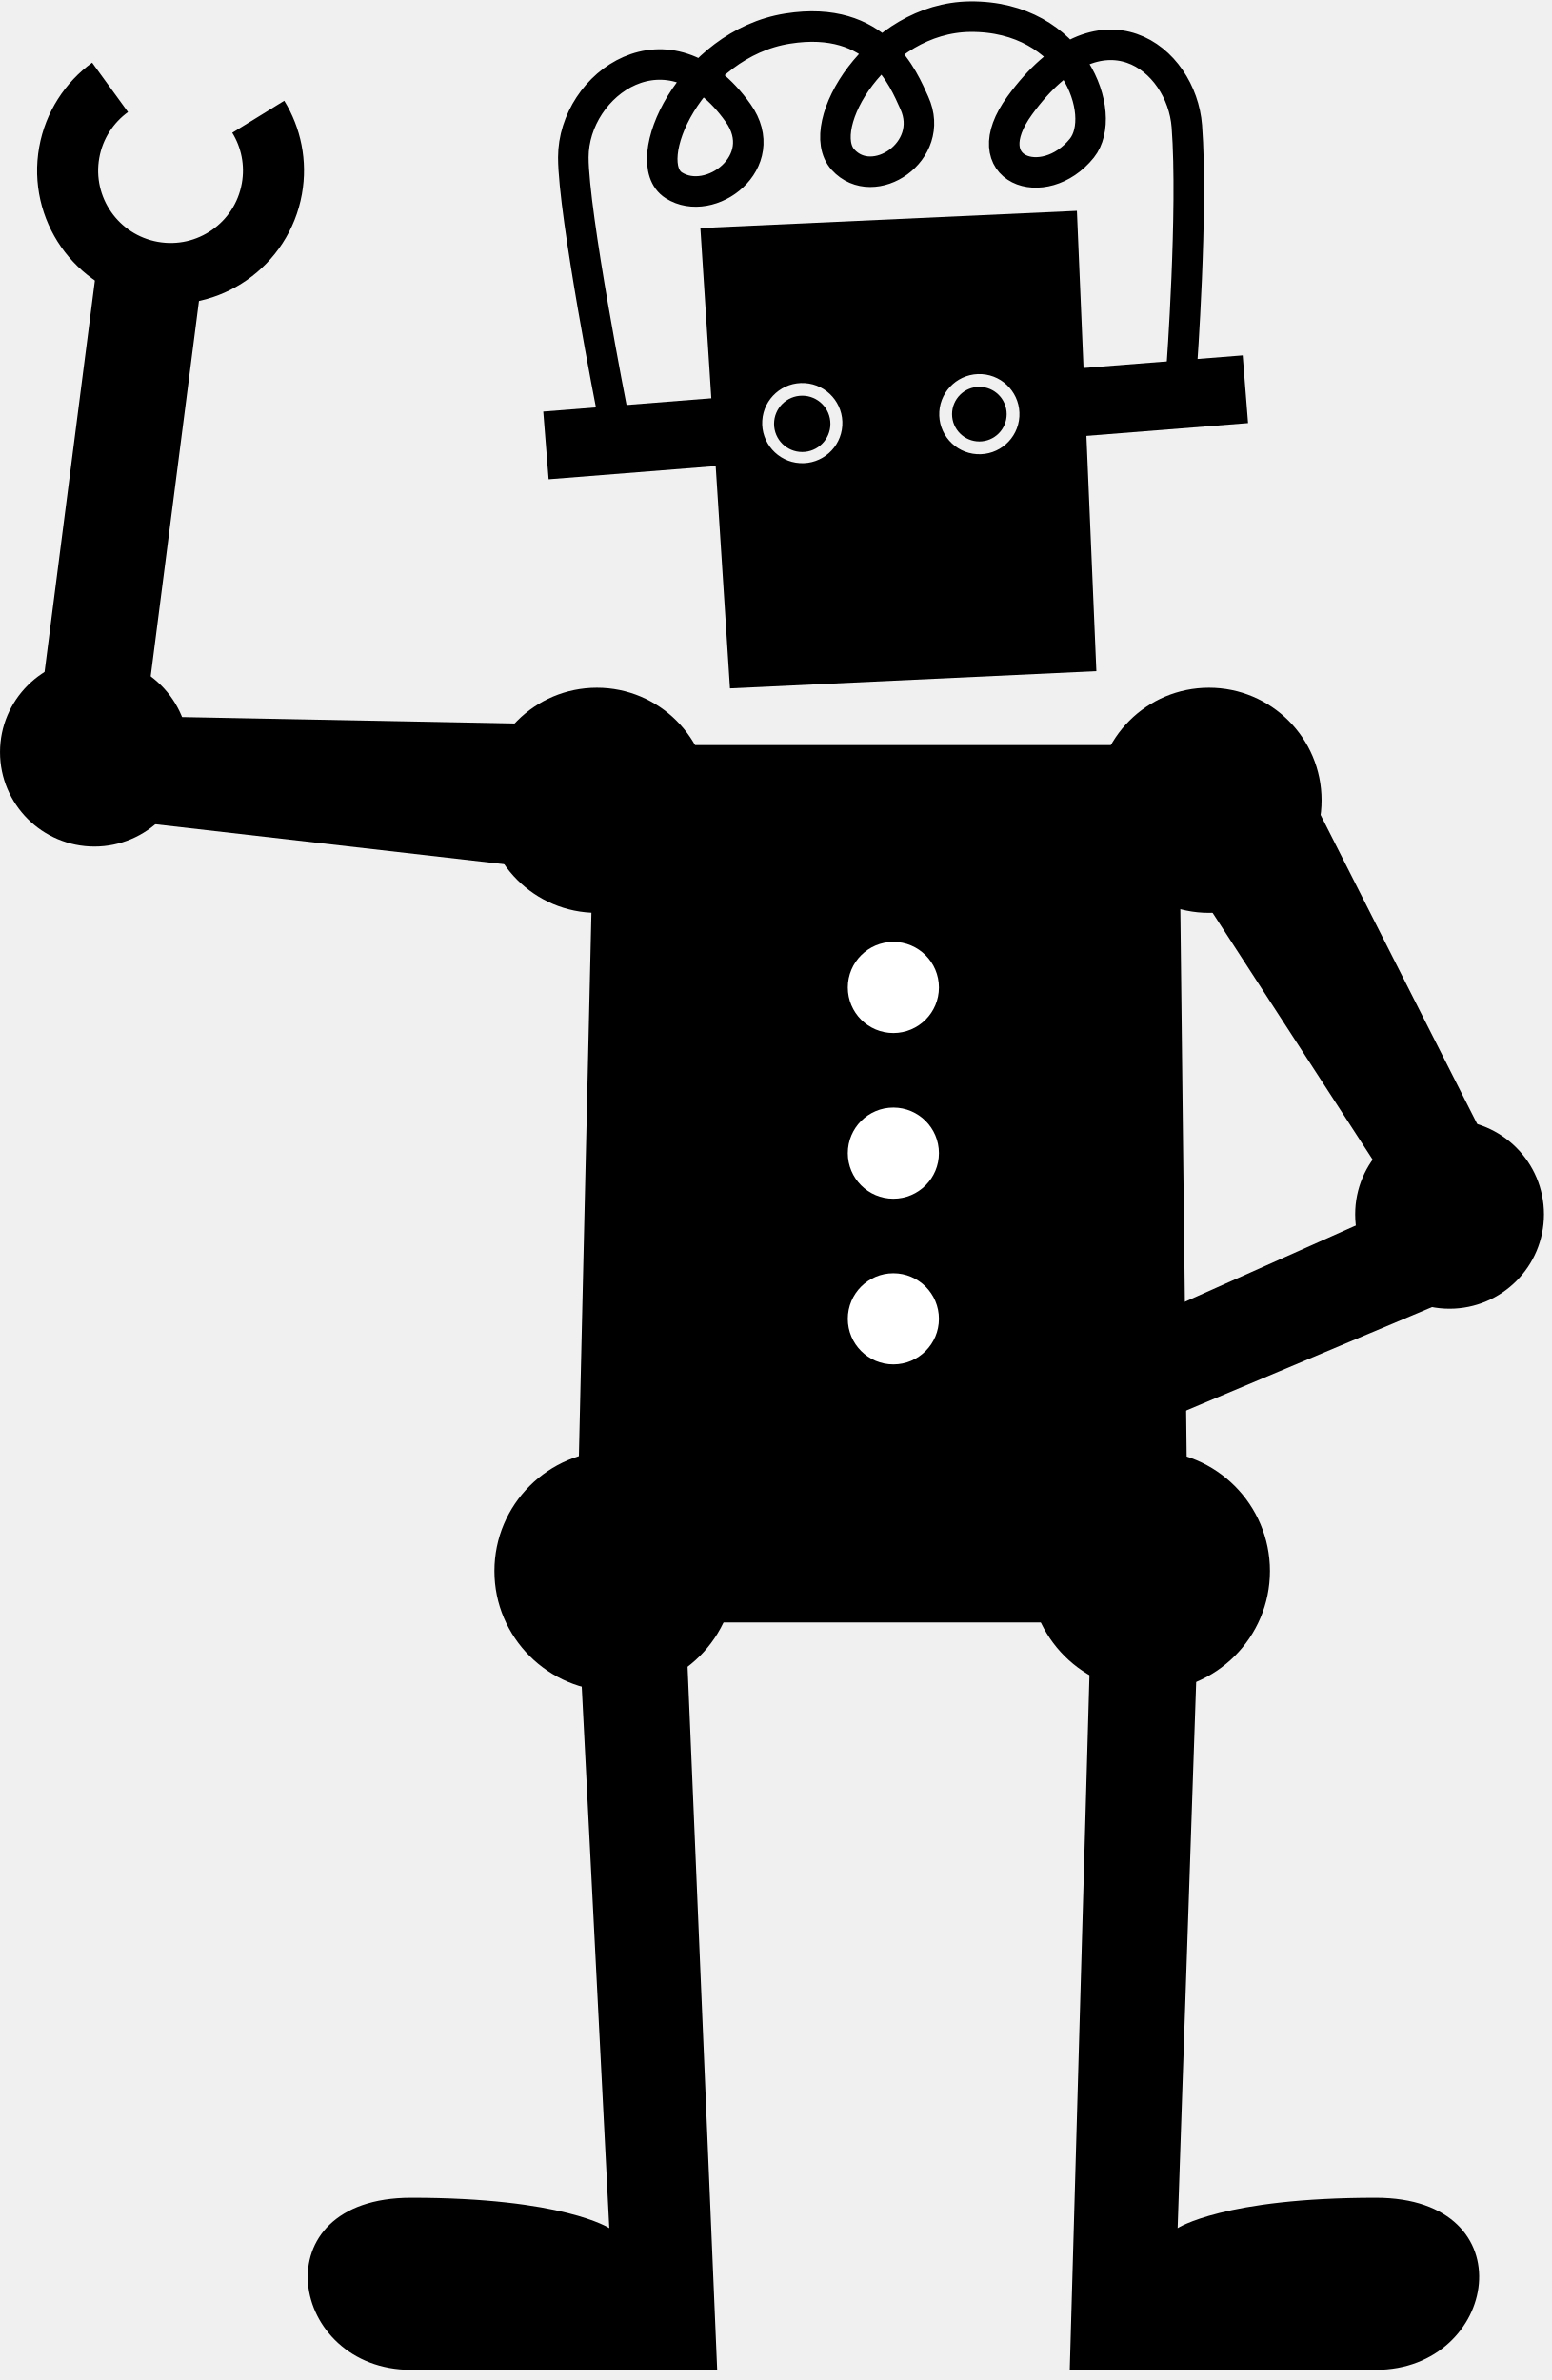
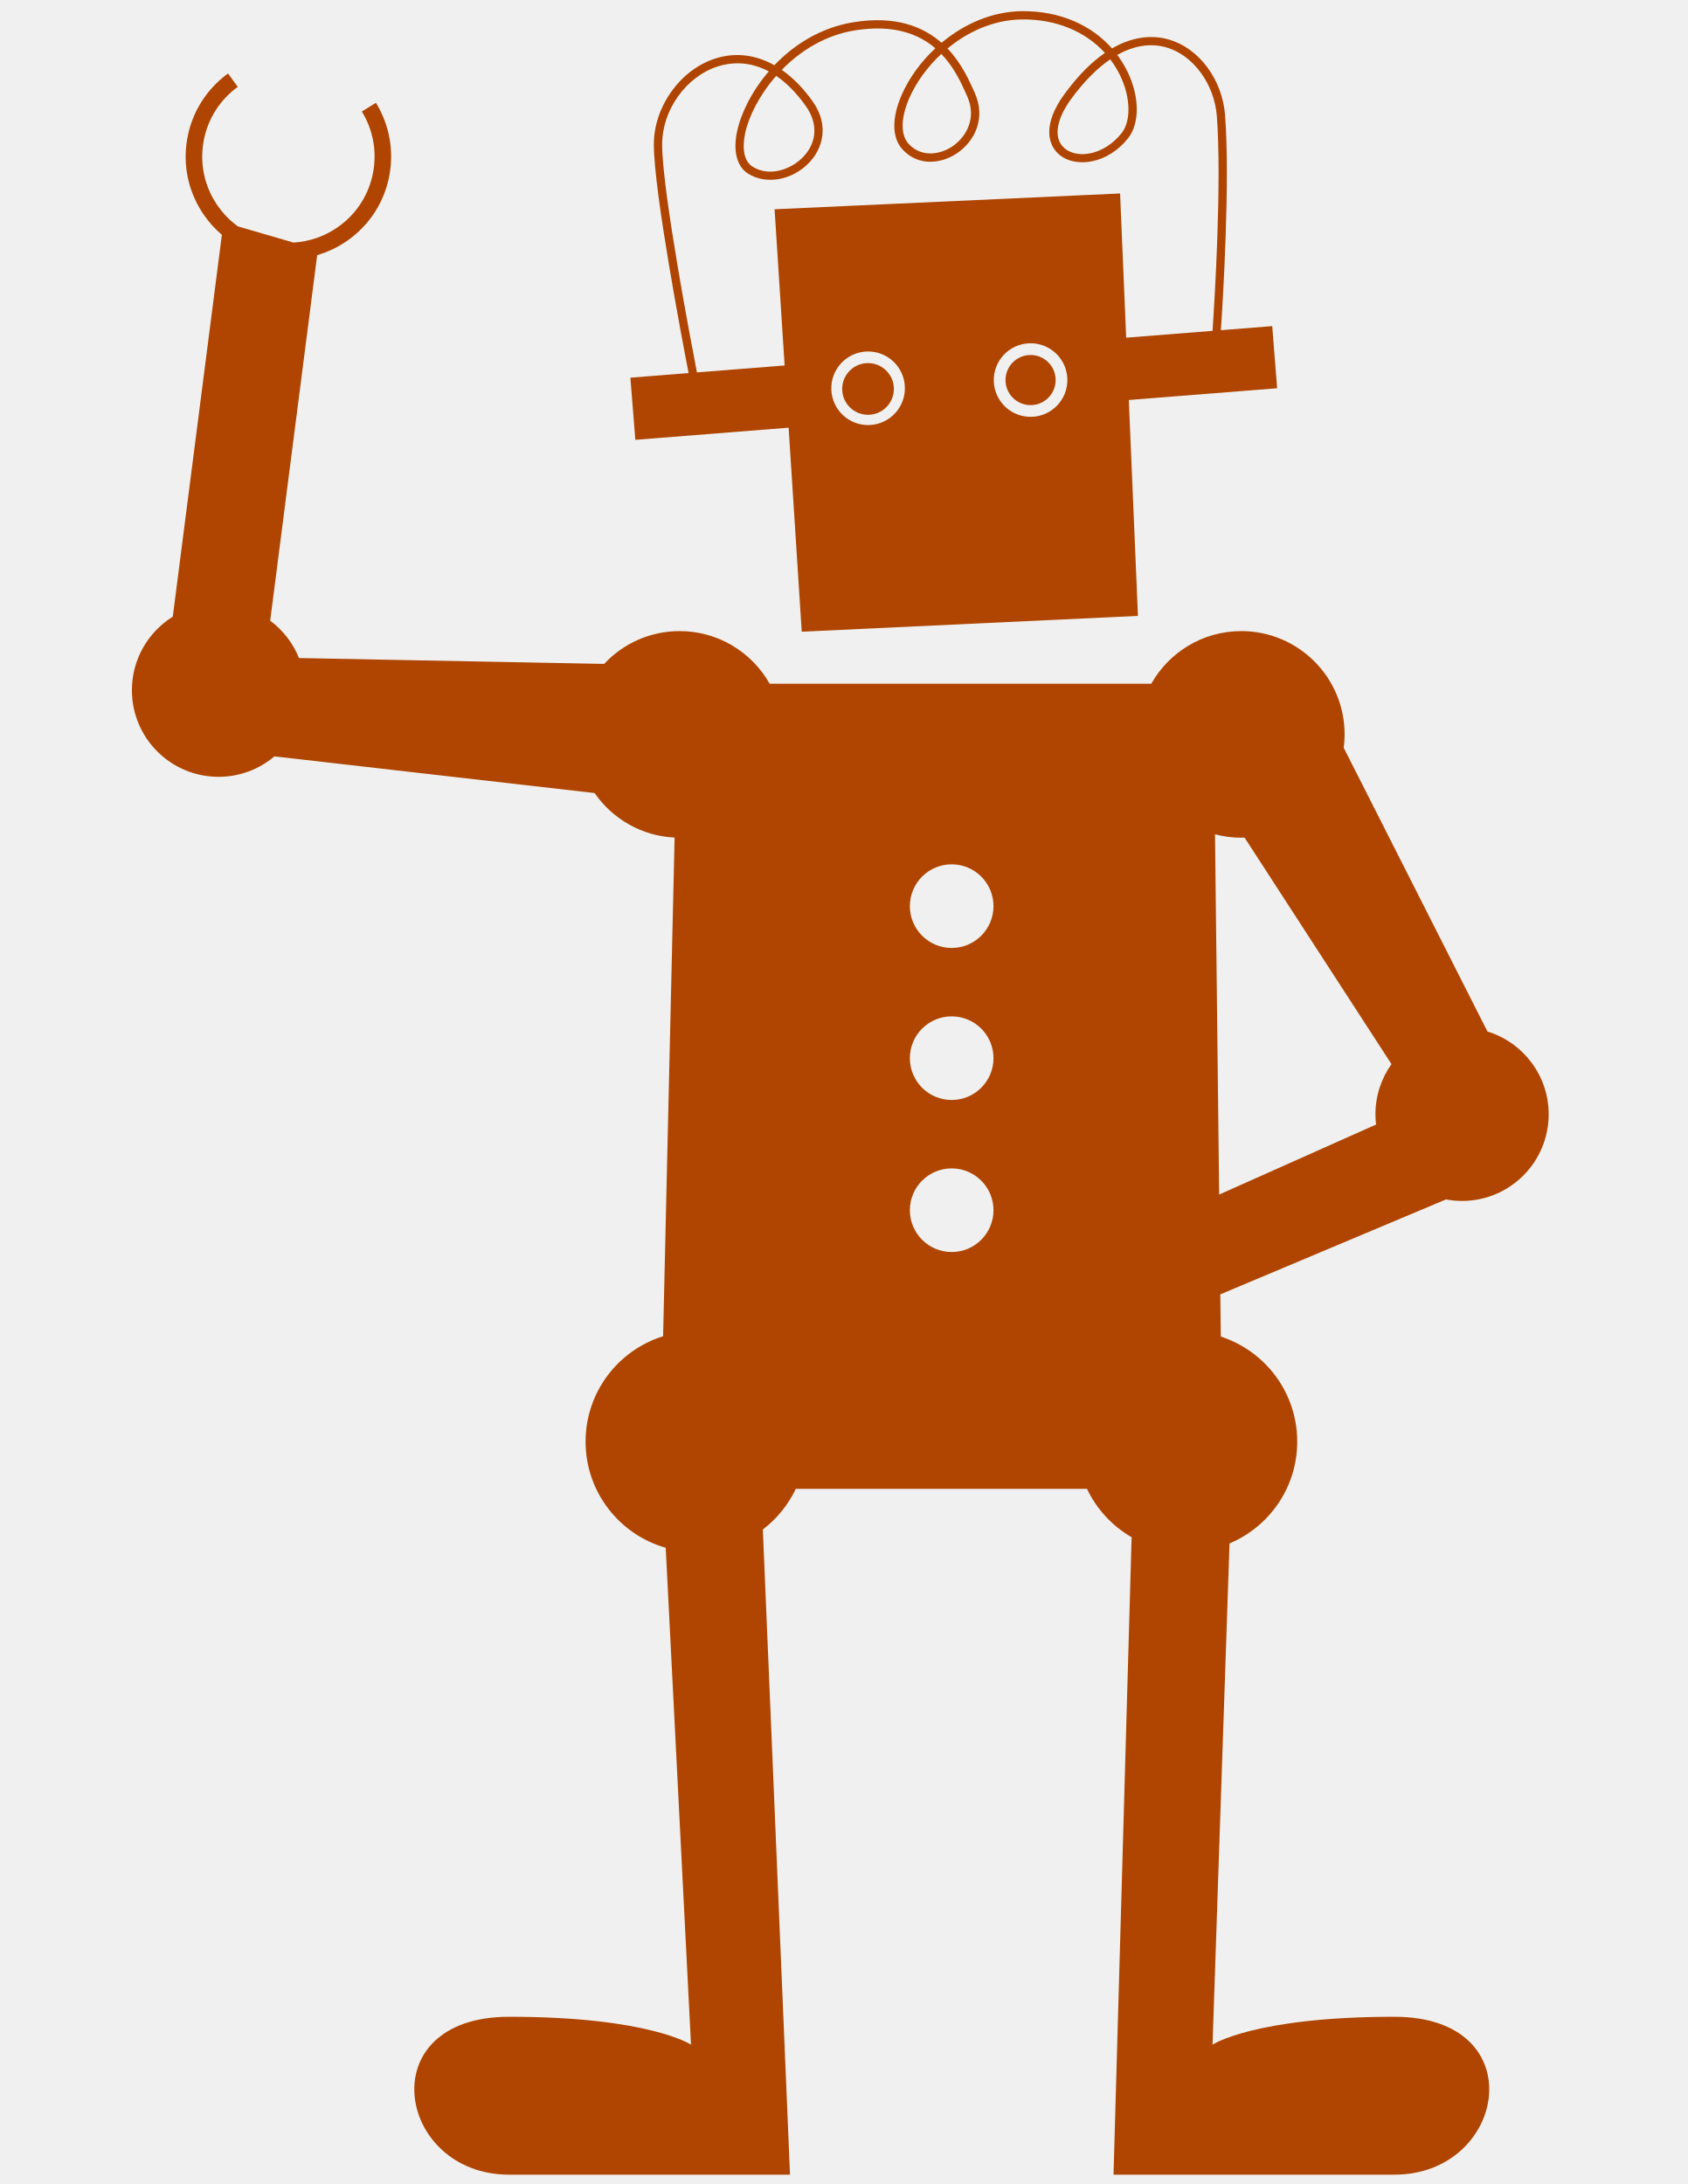
- <svg xmlns="http://www.w3.org/2000/svg" version="1.1" id="Layer_1" x="0px" y="0px" viewBox="0 0 152.518 233.94" enable-background="new 0 0 152.518 233.94" xml:space="preserve">
-   <rect x="53.629" y="39.752" transform="matrix(-0.9969 0.0789 -0.0789 -0.9969 127.9859 81.126)" width="17.523" height="6.677" />
-   <rect x="104.901" y="35.612" transform="matrix(-0.9969 0.0789 -0.0789 -0.9969 230.0437 68.8132)" width="17.522" height="6.676" />
-   <polygon points="116.812,159.481 56.515,159.481 58.505,73.241 115.816,73.241 " />
-   <circle cx="118.819" cy="78.665" r="11.065" />
-   <circle cx="58.663" cy="78.665" r="11.065" />
-   <circle cx="142.462" cy="119.362" r="9.277" />
-   <path d="M72.242,154.422c0,6.527-5.296,11.822-11.826,11.822c-6.531,0-11.826-5.295-11.826-11.822  c0-6.532,5.295-11.825,11.826-11.825C66.946,142.597,72.242,147.89,72.242,154.422z" />
-   <path d="M124.809,154.422c0,6.527-5.296,11.822-11.827,11.822c-6.529,0-11.824-5.295-11.824-11.822  c0-6.532,5.295-11.825,11.824-11.825C119.513,142.597,124.809,147.89,124.809,154.422z" />
-   <polygon points="146.219,112.534 138.827,120.034 115.968,84.783 126.345,73.303 " />
-   <polygon points="142.194,116.464 146.858,125.903 112.255,140.464 109.576,131.021 " />
-   <circle cx="9.279" cy="73.932" r="9.278" />
-   <polygon points="5.775,79.933 10.115,70.337 57.098,71.24 55.504,85.629 " />
-   <polygon points="13.492,76.739 3.384,73.792 9.81,23.801 19.919,26.743 " />
-   <path d="M115.737,219.012l1.99-58.663l-10.534,0.035l-2.059,72.557c0,0,18.061-0.001,30.082-0.001s14.983-16.913,0-16.913  S115.737,219.012,115.737,219.012z" />
-   <path d="M59.881,219.012l-2.985-58.663l10.534,0.035l3.054,72.557c0,0-18.061,0-30.082,0s-14.984-16.914,0-16.914  C55.385,216.026,59.881,219.012,59.881,219.012z" />
-   <circle cx="78.841" cy="41.662" r="2.768" />
-   <path d="M105.837,20.724l-37.004,1.692l2.908,45.249l36.009-1.693L105.837,20.724z M78.6,45.523  c-2.172-0.136-3.822-2.007-3.685-4.181c0.137-2.172,2.008-3.822,4.181-3.686c2.172,0.136,3.822,2.008,3.685,4.181  C82.644,44.01,80.772,45.66,78.6,45.523z M96.002,44.643c-2.173-0.136-3.822-2.008-3.687-4.18c0.138-2.171,2.01-3.822,4.182-3.686  c2.173,0.136,3.822,2.007,3.686,4.18C100.046,43.13,98.174,44.779,96.002,44.643z" />
-   <circle cx="96.25" cy="40.71" r="2.684" />
-   <circle fill="#FFFFFF" cx="87.799" cy="97.062" r="4.479" />
-   <circle fill="#FFFFFF" cx="87.799" cy="113.347" r="4.479" />
-   <circle fill="#FFFFFF" cx="87.799" cy="129.632" r="4.479" />
-   <path fill="none" stroke="#000000" stroke-width="6" stroke-miterlimit="10" d="M25.381,11.476c1.255,2.038,1.793,4.531,1.339,7.073  c-0.984,5.499-6.239,9.16-11.735,8.175c-5.5-0.981-9.164-6.238-8.181-11.736c0.48-2.68,1.975-4.92,4.014-6.402" />
-   <path fill="none" stroke="#000000" stroke-width="3" stroke-miterlimit="10" d="M60.183,40.505c0,0-3.837-19.474-3.837-25.037  c0-7.241,9.365-13.973,16.194-4.365c3.422,4.816-2.736,9.405-6.324,7.11C62.629,15.919,67.89,4.309,77.419,2.808  c8.856-1.396,11.37,4.946,12.442,7.308c2.17,4.783-4.026,8.864-7.012,5.577c-2.985-3.287,3.391-13.96,12.485-14.055  c10.179-0.105,13.643,9.621,10.993,12.921c-3.711,4.624-10.738,2.165-6.107-4.194c8.008-10.994,15.912-4.647,16.422,2.041  c0.628,8.258-0.51,23.802-0.51,23.802" />
+ <svg xmlns="http://www.w3.org/2000/svg" version="1.1" id="Layer_1" x="0px" y="0px" width="612px" height="792px" viewBox="0 0 612 792" enable-background="new 0 0 612 792" xml:space="preserve">
+   <g>
+     <path fill="#AF4500" d="M230.365,159.494l55.584-4.399l4.754,73.984l121.908-5.731l-3.312-78.294l53.781-4.256l-1.783-22.531   l-18.61,1.473c0.765-11.508,3.344-53.905,1.522-77.852c-0.999-13.1-9.436-24.447-20.516-27.593   c-4.475-1.271-11.762-1.802-20.493,3.267c-7.698-8.731-19.284-13.64-32.642-13.514c-11.047,0.116-21.193,4.794-29.165,11.469   c-6.575-5.785-16.475-9.891-31.703-7.49c-11.99,1.889-21.744,8.109-28.914,15.631c-6.812-3.846-14.163-4.751-21.415-2.436   c-12.703,4.054-22.281,17.444-22.281,31.146c0,17.079,10.344,71.289,12.603,82.922l-21.106,1.67L230.365,159.494z M328.08,141.639   c-0.464,7.356-6.802,12.942-14.154,12.479c-7.354-0.46-12.939-6.794-12.476-14.154c0.464-7.354,6.798-12.939,14.155-12.479   C322.958,127.944,328.544,134.282,328.08,141.639z M386.994,138.659c-0.464,7.356-6.801,12.939-14.154,12.479   c-7.355-0.46-12.938-6.798-12.481-14.151c0.467-7.35,6.805-12.939,14.157-12.479C381.872,124.968,387.455,131.303,386.994,138.659z    M402.562,21.518c1.367,1.801,2.567,3.753,3.584,5.843c3.848,7.918,4.044,16.549,0.479,20.989   c-6.31,7.862-15.611,9.275-20.337,5.659c-4.396-3.36-3.611-10.271,2.044-18.036C392.935,29.654,397.731,24.806,402.562,21.518z    M341.319,19.551c4.659,4.845,7.229,10.565,8.975,14.451l0.39,0.865c3.548,7.819-0.21,14.833-5.507,18.315   c-4.607,3.03-11.268,3.878-15.756-1.062c-2.933-3.229-2.825-9.415,0.286-16.546C332.152,29.972,336.176,24.325,341.319,19.551z    M281.446,27.515c3.514,2.384,7.149,5.892,10.74,10.943c4.447,6.259,4.1,13.146-0.928,18.425   c-4.395,4.614-12.355,7.414-18.451,3.513c-2.884-1.844-3.841-6.234-2.625-12.042C271.455,42.276,275.34,34.464,281.446,27.515z    M240.085,52.367c0-12.453,8.681-24.614,20.193-28.289c4.195-1.339,10.941-2.205,18.48,1.812   c-6.215,7.229-10.148,15.332-11.512,21.849c-1.486,7.097-0.048,12.631,3.945,15.185c6.537,4.182,16.1,2.476,22.24-3.972   c4.706-4.941,7.493-13.376,1.201-22.232c-3.41-4.797-7.179-8.611-11.172-11.381c6.744-6.914,15.784-12.631,26.7-14.351   c13.907-2.192,22.936,1.33,28.99,6.514c-5.4,5.041-9.62,10.979-12.192,16.872c-3.652,8.368-3.563,15.572,0.242,19.763   c5.68,6.252,13.948,5.284,19.625,1.552c6.363-4.185,10.87-12.629,6.591-22.062l-0.385-0.854c-1.727-3.842-4.457-9.927-9.476-15.184   c7.432-6.149,16.827-10.438,27.037-10.544c12.226-0.138,22.902,4.291,30.037,12.146c-4.622,3.184-9.592,7.969-14.725,15.016   c-8.031,11.028-6.011,18.691-1.441,22.185c5.854,4.474,17.093,3.064,24.5-6.164c4.333-5.396,4.285-15.113-0.119-24.178   c-1.062-2.187-2.31-4.232-3.724-6.127c6.01-3.399,12.032-4.369,17.755-2.744c9.738,2.766,17.452,13.252,18.343,24.936   c1.831,24.07-0.831,67.091-1.554,77.863l-31.319,2.479l-2.211-52.295l-125.276,5.729l3.64,56.644l-31.801,2.517   C250.631,124.377,240.085,69.113,240.085,52.367z" />
+     <path fill="#AF4500" d="M524.303,434.957c1.89,0.354,3.834,0.548,5.826,0.548c17.346,0,31.407-14.062,31.407-31.407   c0-14.138-9.343-26.091-22.19-30.029l-52.123-102.891c0.206-1.592,0.324-3.211,0.324-4.858c0-20.689-16.771-37.461-37.461-37.461   c-14.015,0-26.223,7.701-32.646,19.098H279.077c-6.424-11.396-18.633-19.098-32.647-19.098c-10.805,0-20.535,4.581-27.373,11.899   l-110.653-2.126c-2.174-5.43-5.812-10.113-10.437-13.553l17.04-132.558c3.826-1.119,7.492-2.846,10.858-5.191   c8.162-5.686,13.622-14.21,15.375-24.004c1.61-9.016-0.141-18.266-4.932-26.046l-5.109,3.146   c4.017,6.524,5.485,14.282,4.135,21.845c-1.47,8.215-6.051,15.367-12.898,20.137c-4.805,3.347-10.322,5.234-16.023,5.557   l-20.135-5.86c-2.812-2.034-5.294-4.545-7.337-7.477c-4.774-6.849-6.594-15.144-5.125-23.356c1.429-7.98,5.833-15.003,12.4-19.776   l-3.527-4.854C74.86,32.329,69.612,40.7,67.908,50.214c-1.751,9.792,0.419,19.68,6.11,27.844c1.858,2.666,4.024,5.037,6.433,7.091   L62.65,223.627c-8.896,5.546-14.82,15.413-14.82,26.668c0,17.348,14.063,31.411,31.411,31.411c7.723,0,14.79-2.792,20.26-7.415   l116.098,13.298c6.437,9.312,16.976,15.568,29.009,16.145l-4.172,180.834c-16.285,5.074-28.107,20.267-28.107,38.226   c0,18.291,12.286,33.712,29.057,38.486l9.168,180.183c0,0-15.221-10.109-65.946-10.105c-50.729,0-40.697,57.263,0,57.263   c40.697,0,101.842,0,101.842,0l-9.85-233.979c5.071-3.862,9.192-8.904,11.952-14.721h105.59c3.49,7.355,9.16,13.472,16.174,17.529   l-6.561,231.169c0,0,61.146-0.004,101.842-0.004c40.697,0,50.726-57.259,0-57.259c-50.725,0-65.944,10.105-65.944,10.105   l6.166-181.756c14.418-6.056,24.547-20.306,24.547-36.913c0-17.811-11.634-32.893-27.712-38.091l-0.178-15.312L524.303,434.957z    M440.551,302.551c3.045,0.799,6.239,1.229,9.535,1.229c0.399,0,0.794-0.018,1.189-0.03l53.268,82.145   c-3.66,5.136-5.821,11.416-5.821,18.204c0,1.253,0.082,2.486,0.226,3.701l-56.889,25.388L440.551,302.551z M345.068,454.03   c-8.374,0-15.163-6.789-15.163-15.163c0-8.375,6.789-15.164,15.163-15.164c8.375,0,15.164,6.789,15.164,15.164   C360.232,447.241,353.443,454.03,345.068,454.03z M345.068,398.898c-8.374,0-15.163-6.791-15.163-15.165   s6.789-15.164,15.163-15.164c8.375,0,15.164,6.789,15.164,15.164S353.443,398.898,345.068,398.898z M345.068,343.766   c-8.374,0-15.163-6.789-15.163-15.164s6.789-15.164,15.163-15.164c8.375,0,15.164,6.789,15.164,15.164   S353.443,343.766,345.068,343.766z" />
+     <circle fill="#AF4500" cx="314.741" cy="141.046" r="9.371" />
+     <circle fill="#AF4500" cx="373.68" cy="137.823" r="9.087" />
+   </g>
</svg>
